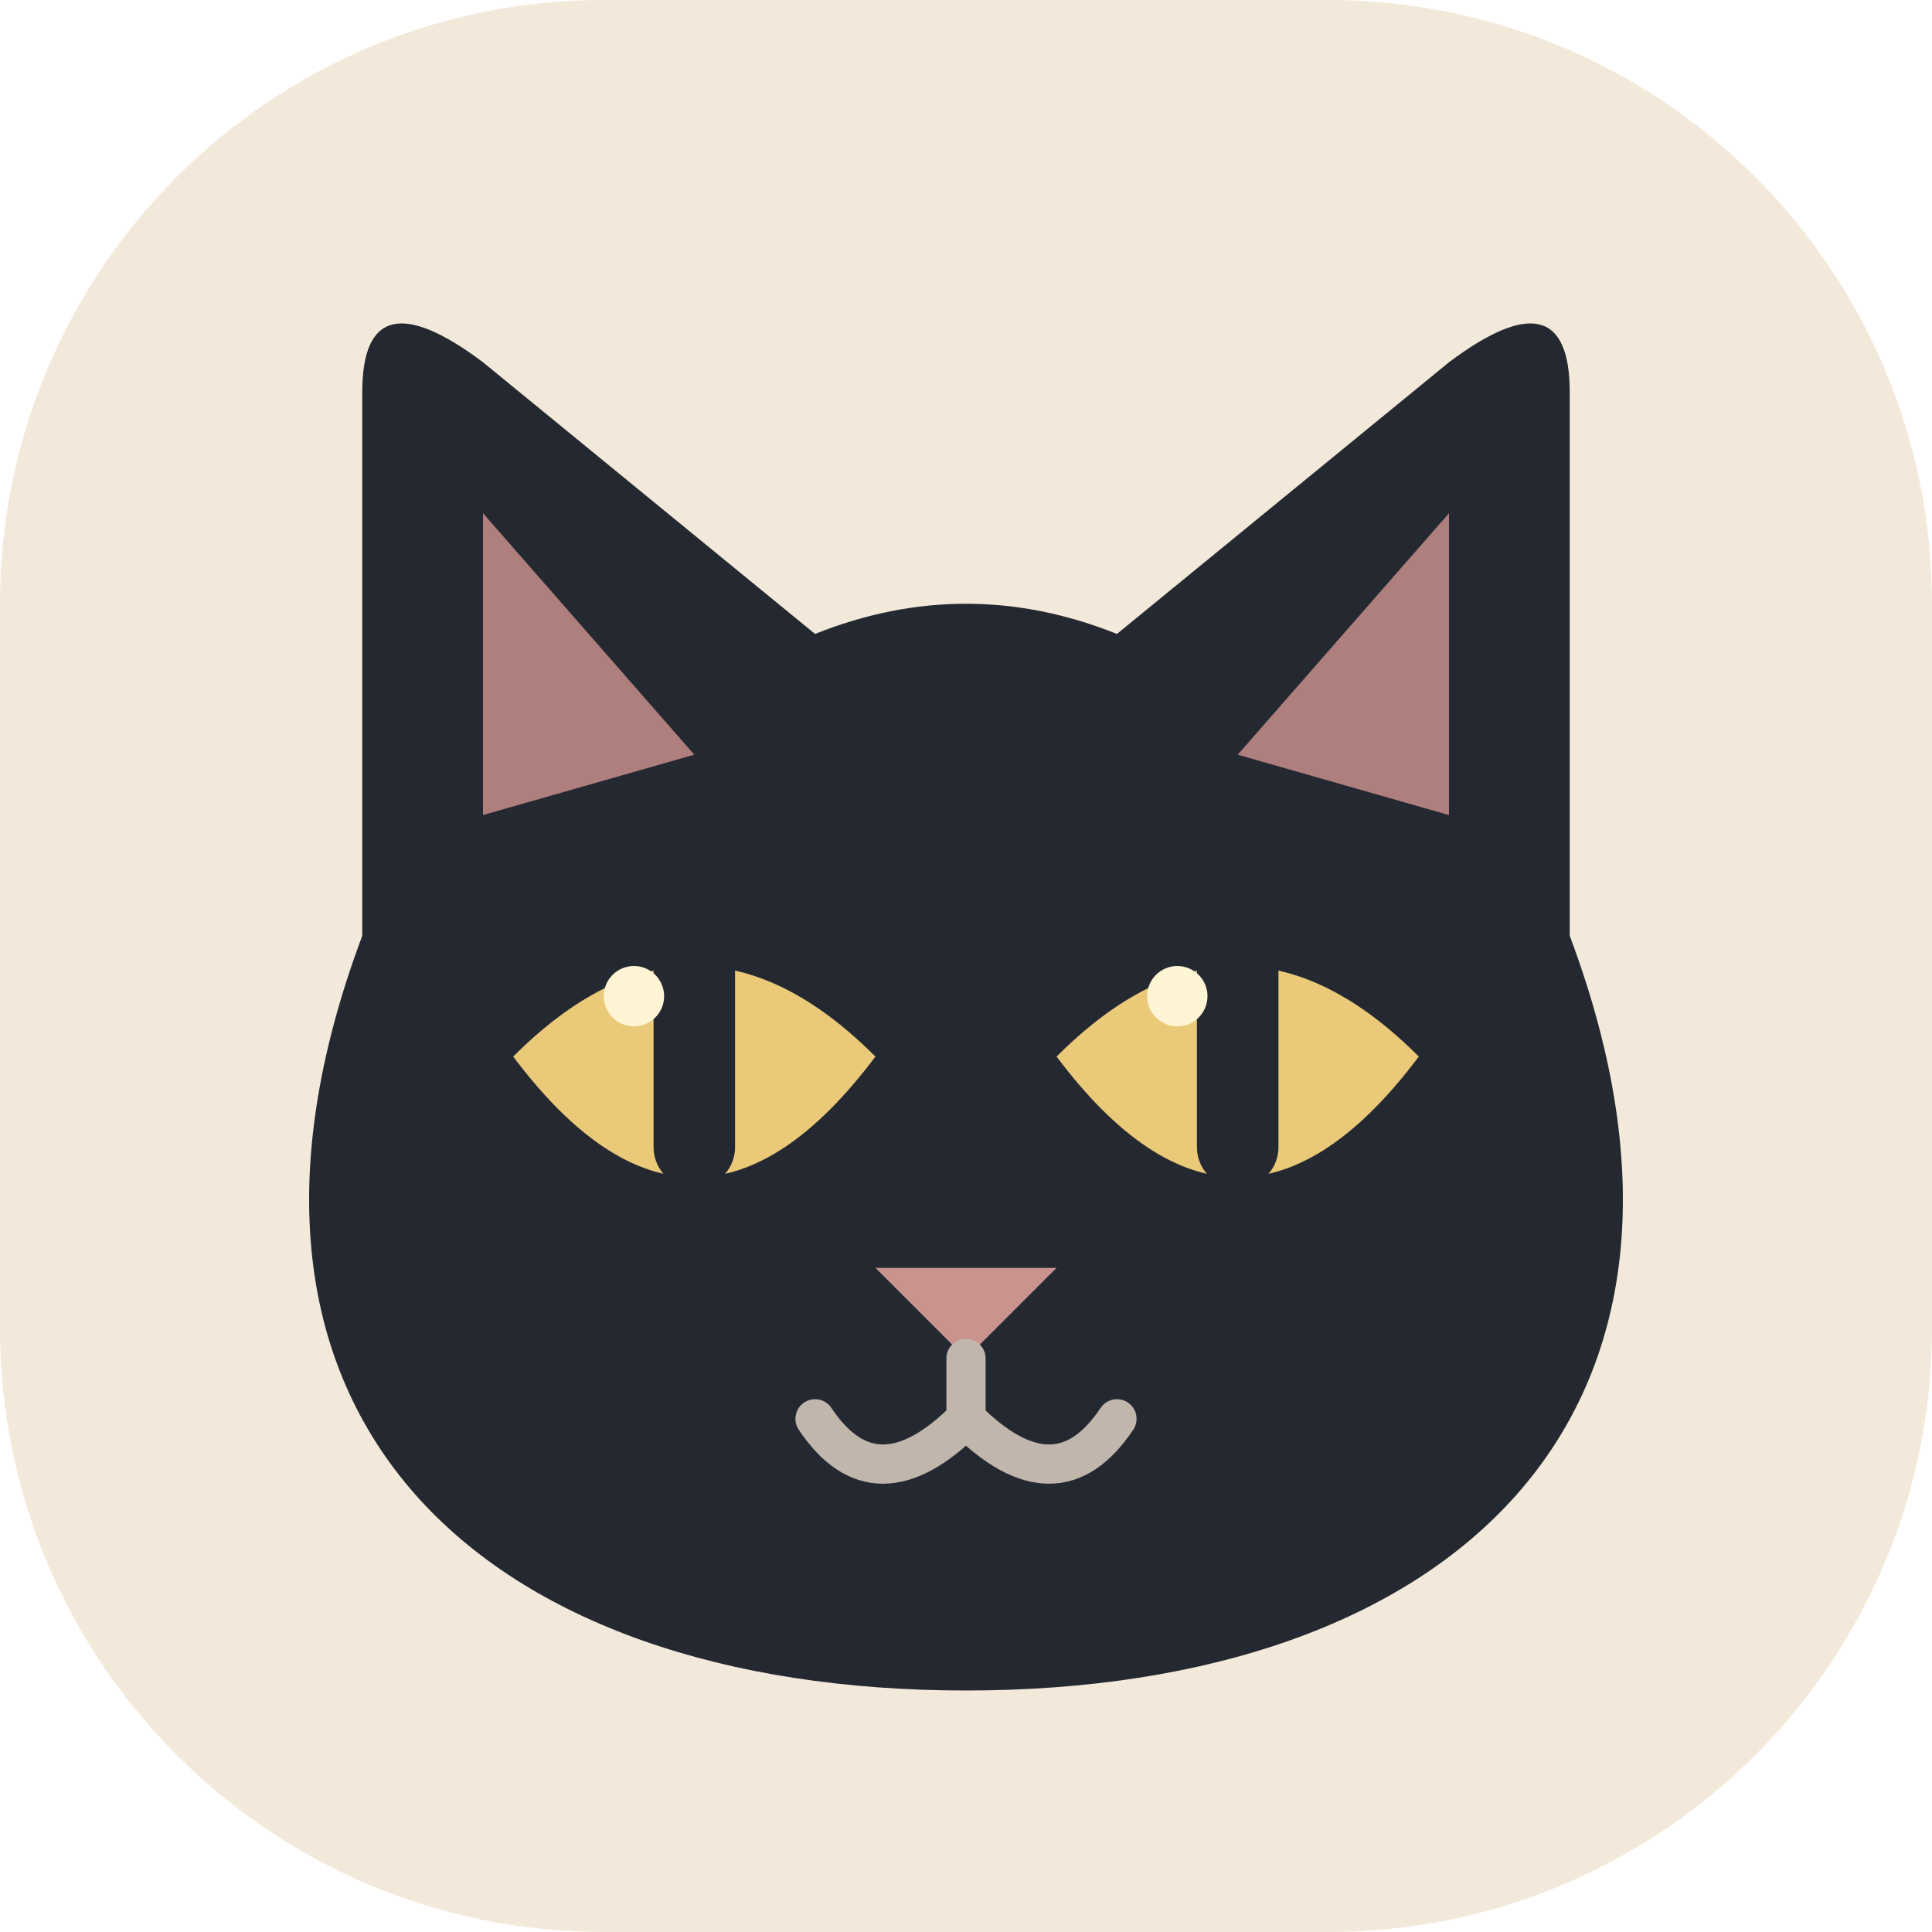
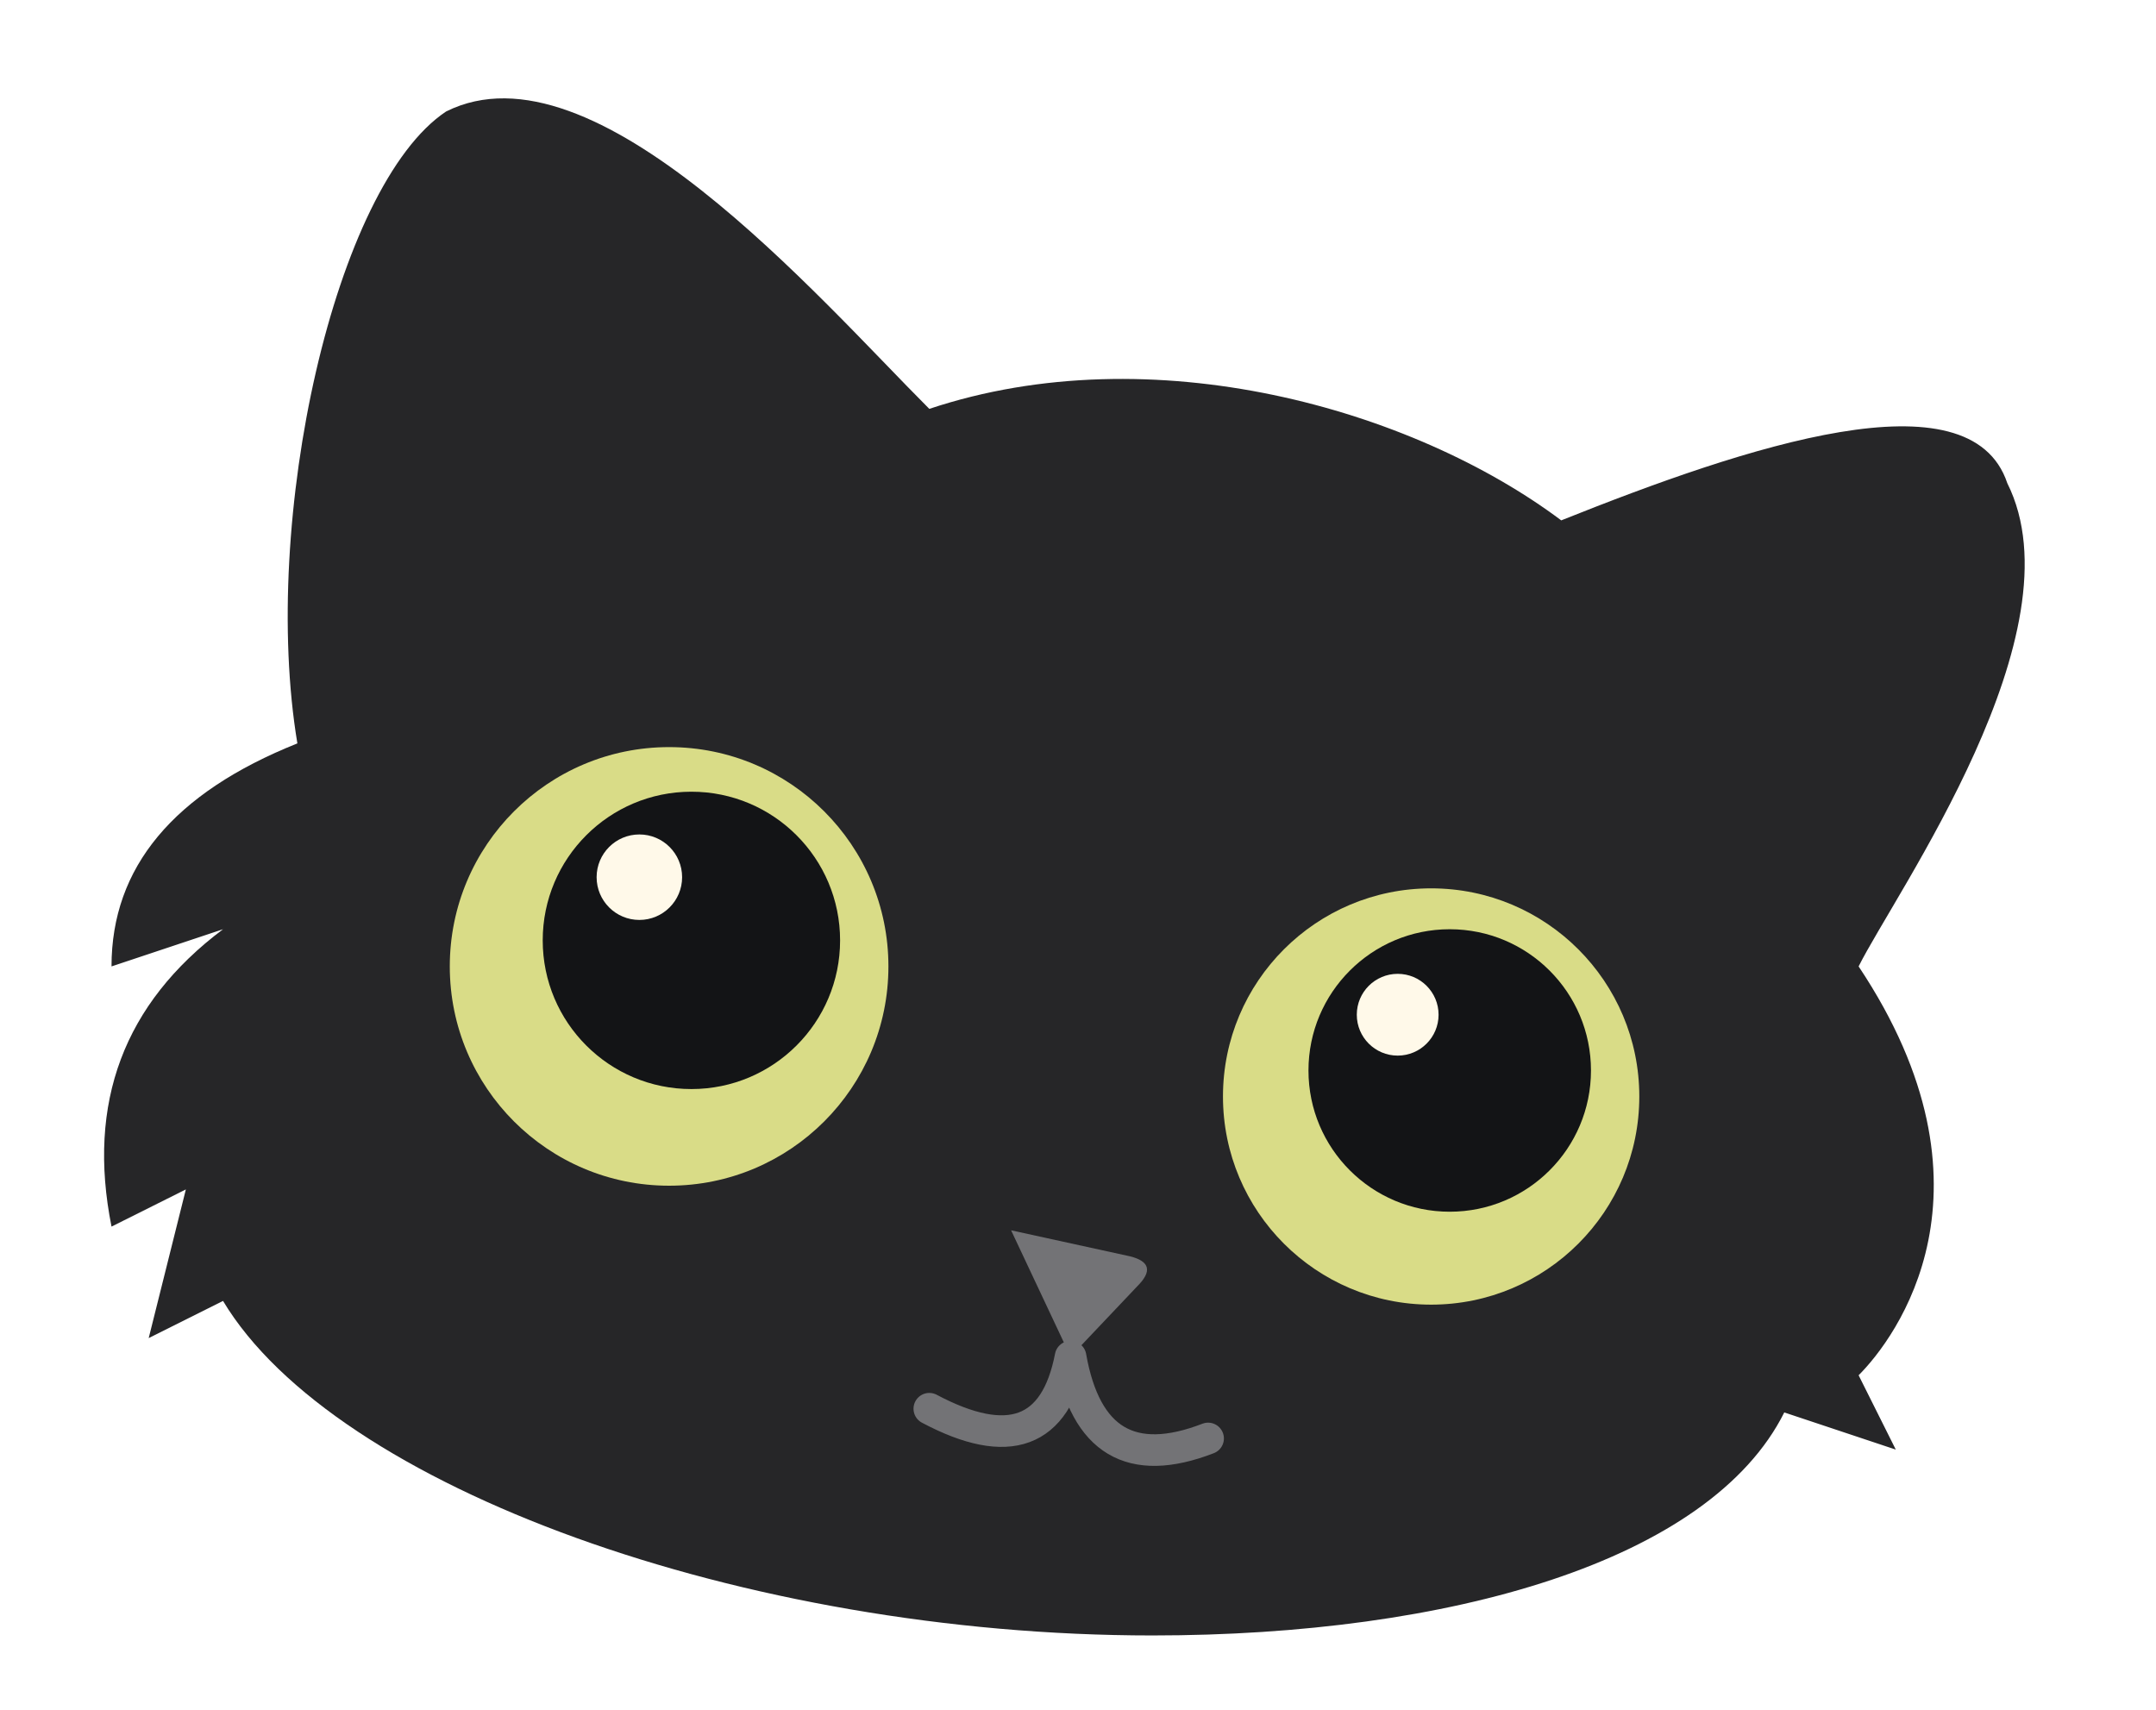
- <svg xmlns="http://www.w3.org/2000/svg" viewBox="0 0 64 64">
-   <rect width="64" height="64" rx="20" fill="#f3e9da" />
-   <path d="M12 31 12 13Q12 9 16 12L27 21Q32 19 37 21L48 12Q52 9 52 13V31C58 47 48 56 32 56S6 47 12 31Z" fill="#242830" />
-   <path d="m16 17 7 8-7 2Zm32 0-7 8 7 2Z" fill="#ae7f7c" />
-   <path d="M17 35Q23 29 29 35 23 43 17 35Zm18 0Q41 29 47 35 41 43 35 35Z" fill="#eac978" />
-   <path d="M23 32v6m18-6v6" stroke="#242830" stroke-width="2.7" stroke-linecap="round" />
-   <circle cx="21" cy="33" r="1" fill="#fff4d4" />
-   <circle cx="39" cy="33" r="1" fill="#fff4d4" />
-   <path d="m29 42 3 3 3-3Z" fill="#c9938e" />
-   <path d="M32 45v2m0 0q-3 3-5 0m5 0q3 3 5 0" fill="none" stroke="#c1b6ac" stroke-width="1.3" stroke-linecap="round" />
+ <svg xmlns="http://www.w3.org/2000/svg" viewBox="-28 -67 58 46">
+   <path d="M-20-47C-21-53-19-62-16-64C-12-66-6-59-3-56C3-58 10-56 14-53C19-55 25-57 26-54C28-50 23-43 22-41C26-35 23-31 22-30L23-28L20-29C18-25 11-23 3-23C-8-23-19-27-22-32L-24-31L-23-35L-25-34Q-26-39-22-42L-25-41Q-25-45-20-47Z" fill="#262628" />
+   <g class="cat-eyes">
+     <circle cx="-10" cy="-41" r="5.9" fill="#d9dc87" />
+     <circle cx="10.5" cy="-37.5" r="5.6" fill="#d9dc87" />
+     <circle cx="-9.4" cy="-41.7" r="4" fill="#131416" />
+     <circle cx="11" cy="-38.2" r="3.8" fill="#131416" />
+     <circle cx="-10.8" cy="-43.4" r="1.15" fill="#fff9e9" />
+     <circle cx="9.6" cy="-39.7" r="1.1" fill="#fff9e9" />
+   </g>
+   <path d="m-.8-33.9 3.2.7q.8.2.2.8L.8-30.5Z" fill="#737376" />
+   <path d="M.8-30.5q-.6 3.1-3.8 1.4M.8-30.5q.6 3.4 3.7 2.2" fill="none" stroke="#737376" stroke-width=".85" stroke-linecap="round" />
</svg>
